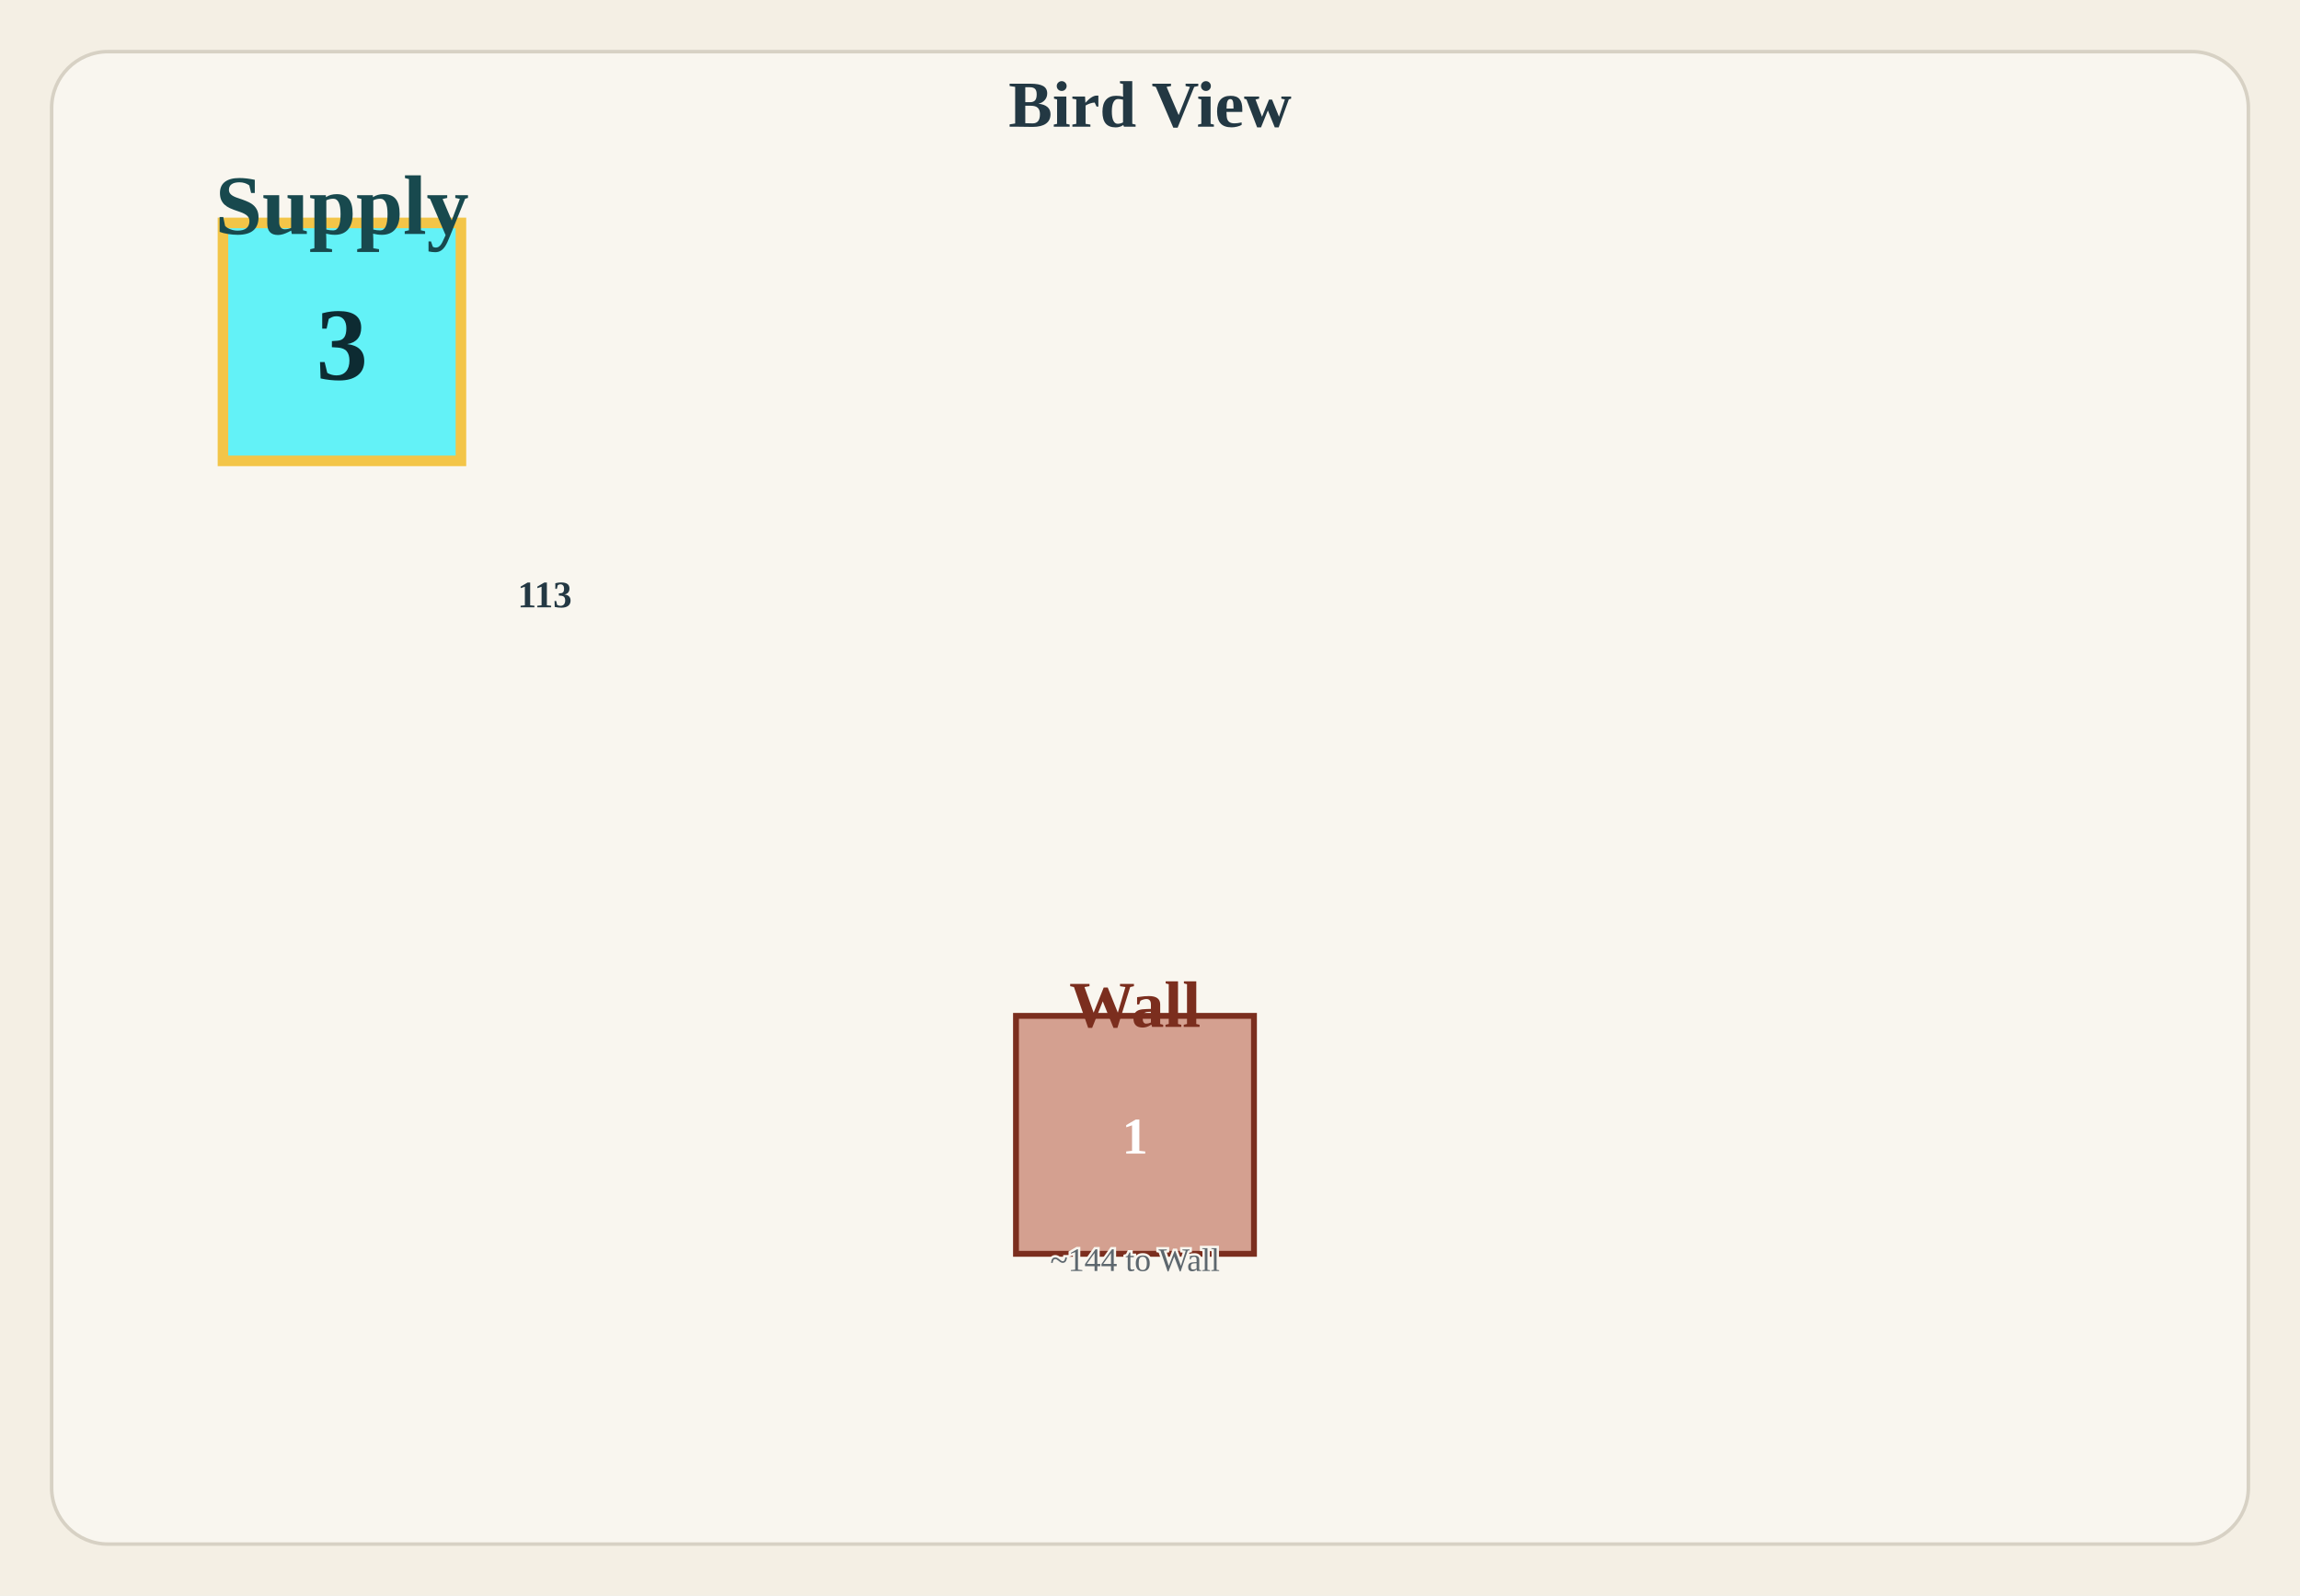
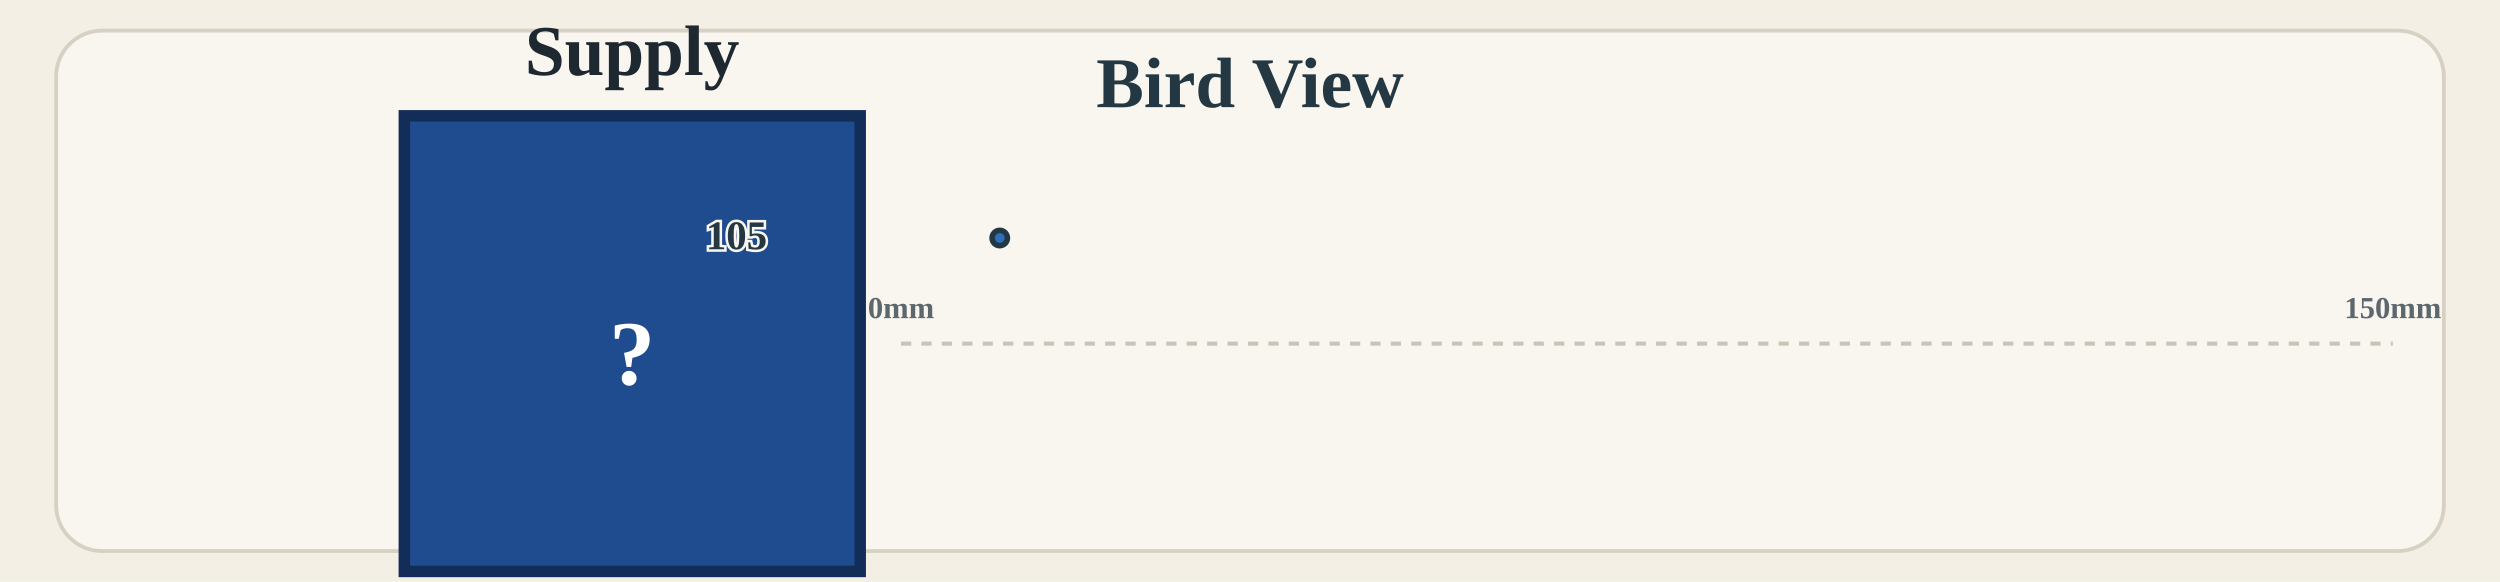
- <svg xmlns="http://www.w3.org/2000/svg" width="980" height="680" viewBox="0 0 980 680">
+ <svg xmlns="http://www.w3.org/2000/svg" width="980" height="228" viewBox="0 0 980 228">
  <rect width="100%" height="100%" fill="#f4efe4" />
-   <rect x="22" y="22" width="936" height="636" rx="24" fill="#f9f6ef" stroke="#d7d1c4" stroke-width="1.5" />
-   <text x="490.0" y="54.0" text-anchor="middle" font-size="28" font-weight="900" fill="#233843">Bird View</text>
-   <polygon points="432.9,432.9 534.3,432.9 534.3,534.3 432.9,534.3" fill="#d4a090" stroke="#7b2e1e" stroke-width="2.5" />
-   <text x="483.6" y="437.6" text-anchor="middle" font-size="28" font-weight="600" fill="#7b2e1e">Wall</text>
-   <text x="483.6" y="491.6" text-anchor="middle" font-size="22" font-weight="700" fill="#ffffff">1</text>
-   <polygon points="196.4,196.4 95.0,196.4 95.0,95.0 196.4,95.0" fill="#63f2f7" stroke="#f3c548" stroke-width="4.5" />
-   <text x="145.7" y="99.7" text-anchor="middle" font-size="36" font-weight="600" fill="#18494e">Supply</text>
-   <text x="145.7" y="161.7" text-anchor="middle" font-size="44" font-weight="700" fill="#0d2b32">3</text>
-   <text x="232.1" y="258.8" text-anchor="middle" font-size="16" font-weight="600" fill="#233843" stroke="#f9f6ef" stroke-width="2" paint-order="stroke">113</text>
-   <text x="483.6" y="541.6" text-anchor="middle" font-size="14" font-weight="500" fill="#5d676e" stroke="#f9f6ef" stroke-width="2" paint-order="stroke">~144 to Wall</text>
+   <rect x="22" y="12" width="936" height="204" rx="18" fill="#f9f6ef" stroke="#d7d1c4" stroke-width="1.5" />
+   <text x="490.0" y="42.0" text-anchor="middle" font-size="28" font-weight="900" fill="#233843">Bird View</text>
+   <polygon points="337.2,224.0 158.5,224.0 158.5,45.4 337.2,45.4" fill="#1f4b8f" stroke="#122d57" stroke-width="4.5" />
+   <text x="247.8" y="29.4" text-anchor="middle" font-size="28" font-weight="600" fill="#1d2830">Supply</text>
+   <text x="247.8" y="150.7" text-anchor="middle" font-size="36" font-weight="700" fill="#ffffff">?</text>
+   <line x1="353.2" y1="134.7" x2="938.0" y2="134.7" stroke="#b7aea0" stroke-width="1.6" stroke-dasharray="4 4" opacity="0.7" />
+   <text x="353.2" y="124.7" text-anchor="middle" font-size="12" font-weight="600" fill="#5d676e">0mm</text>
+   <text x="938.0" y="124.7" text-anchor="middle" font-size="12" font-weight="600" fill="#5d676e">150mm</text>
+   <g id="camera-glyph">
+     <circle class="camera-dot" data-trend="unknown" cx="391.9" cy="93.3" r="3.0" fill="#2c6fbb" stroke="#233843" stroke-width="2.2" />
+   </g>
+   <text x="288.7" y="97.7" text-anchor="middle" font-size="16" font-weight="600" fill="#233843" stroke="#f9f6ef" stroke-width="2" paint-order="stroke">105</text>
</svg>
